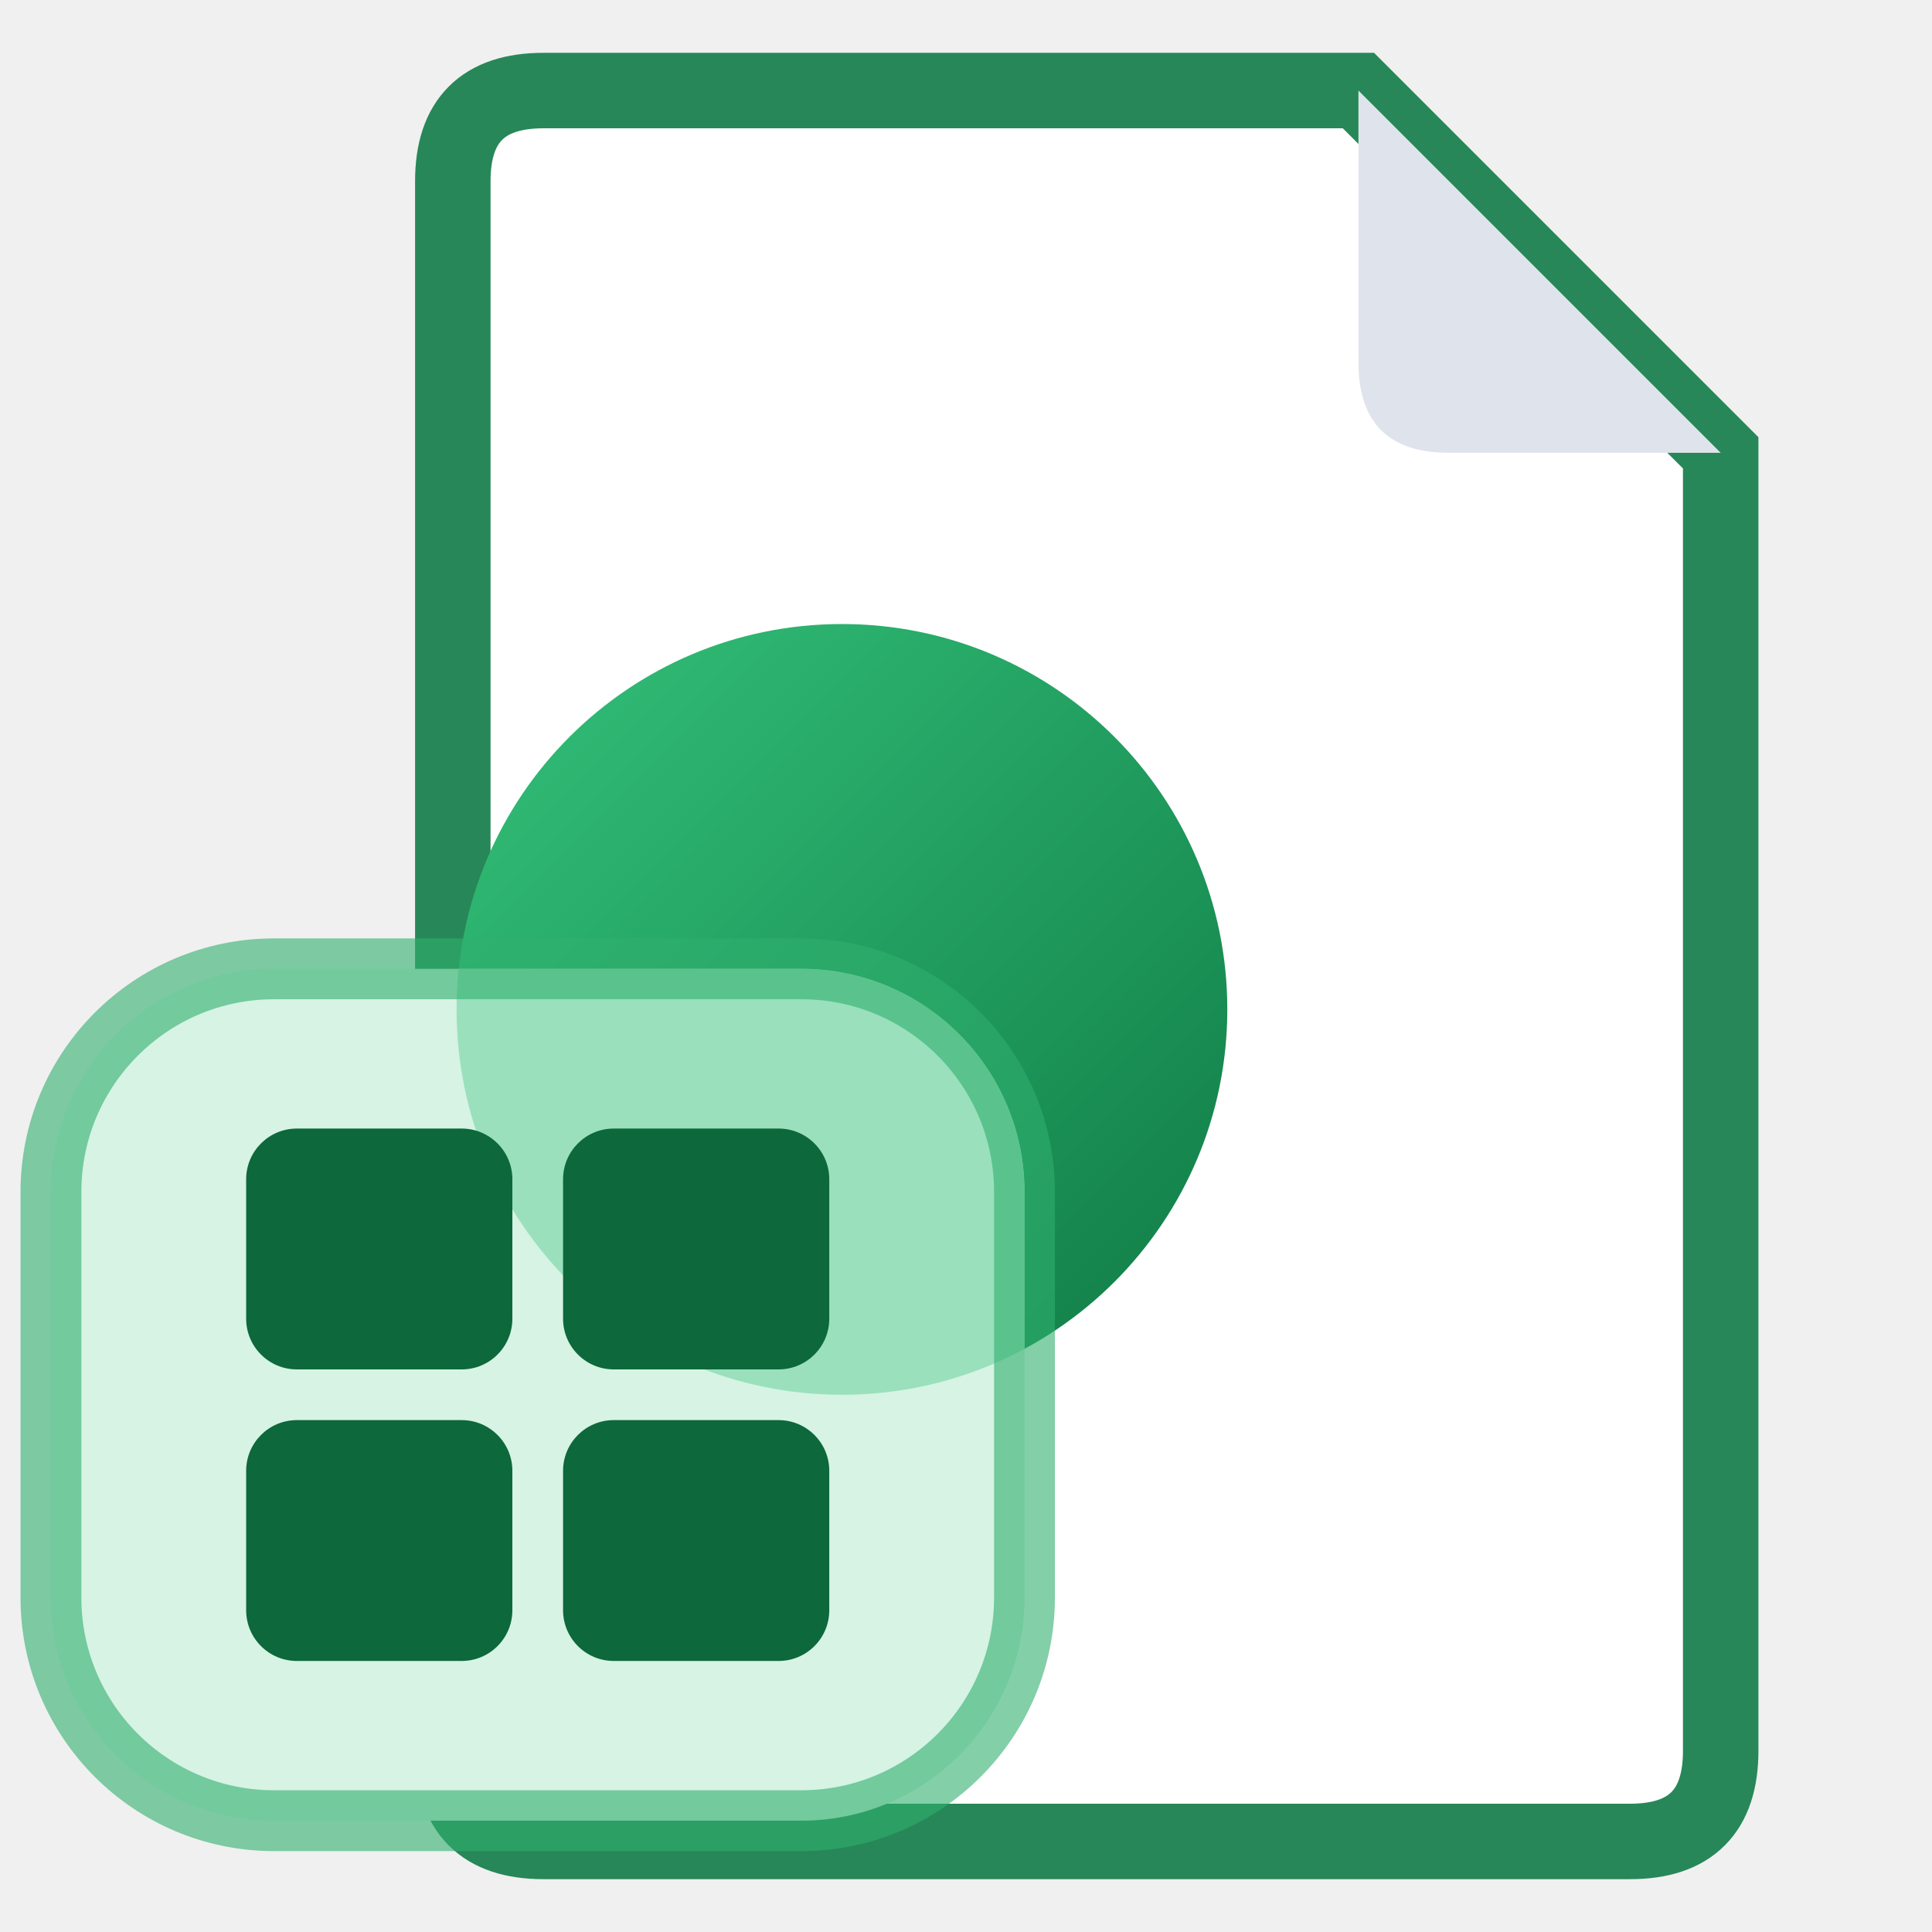
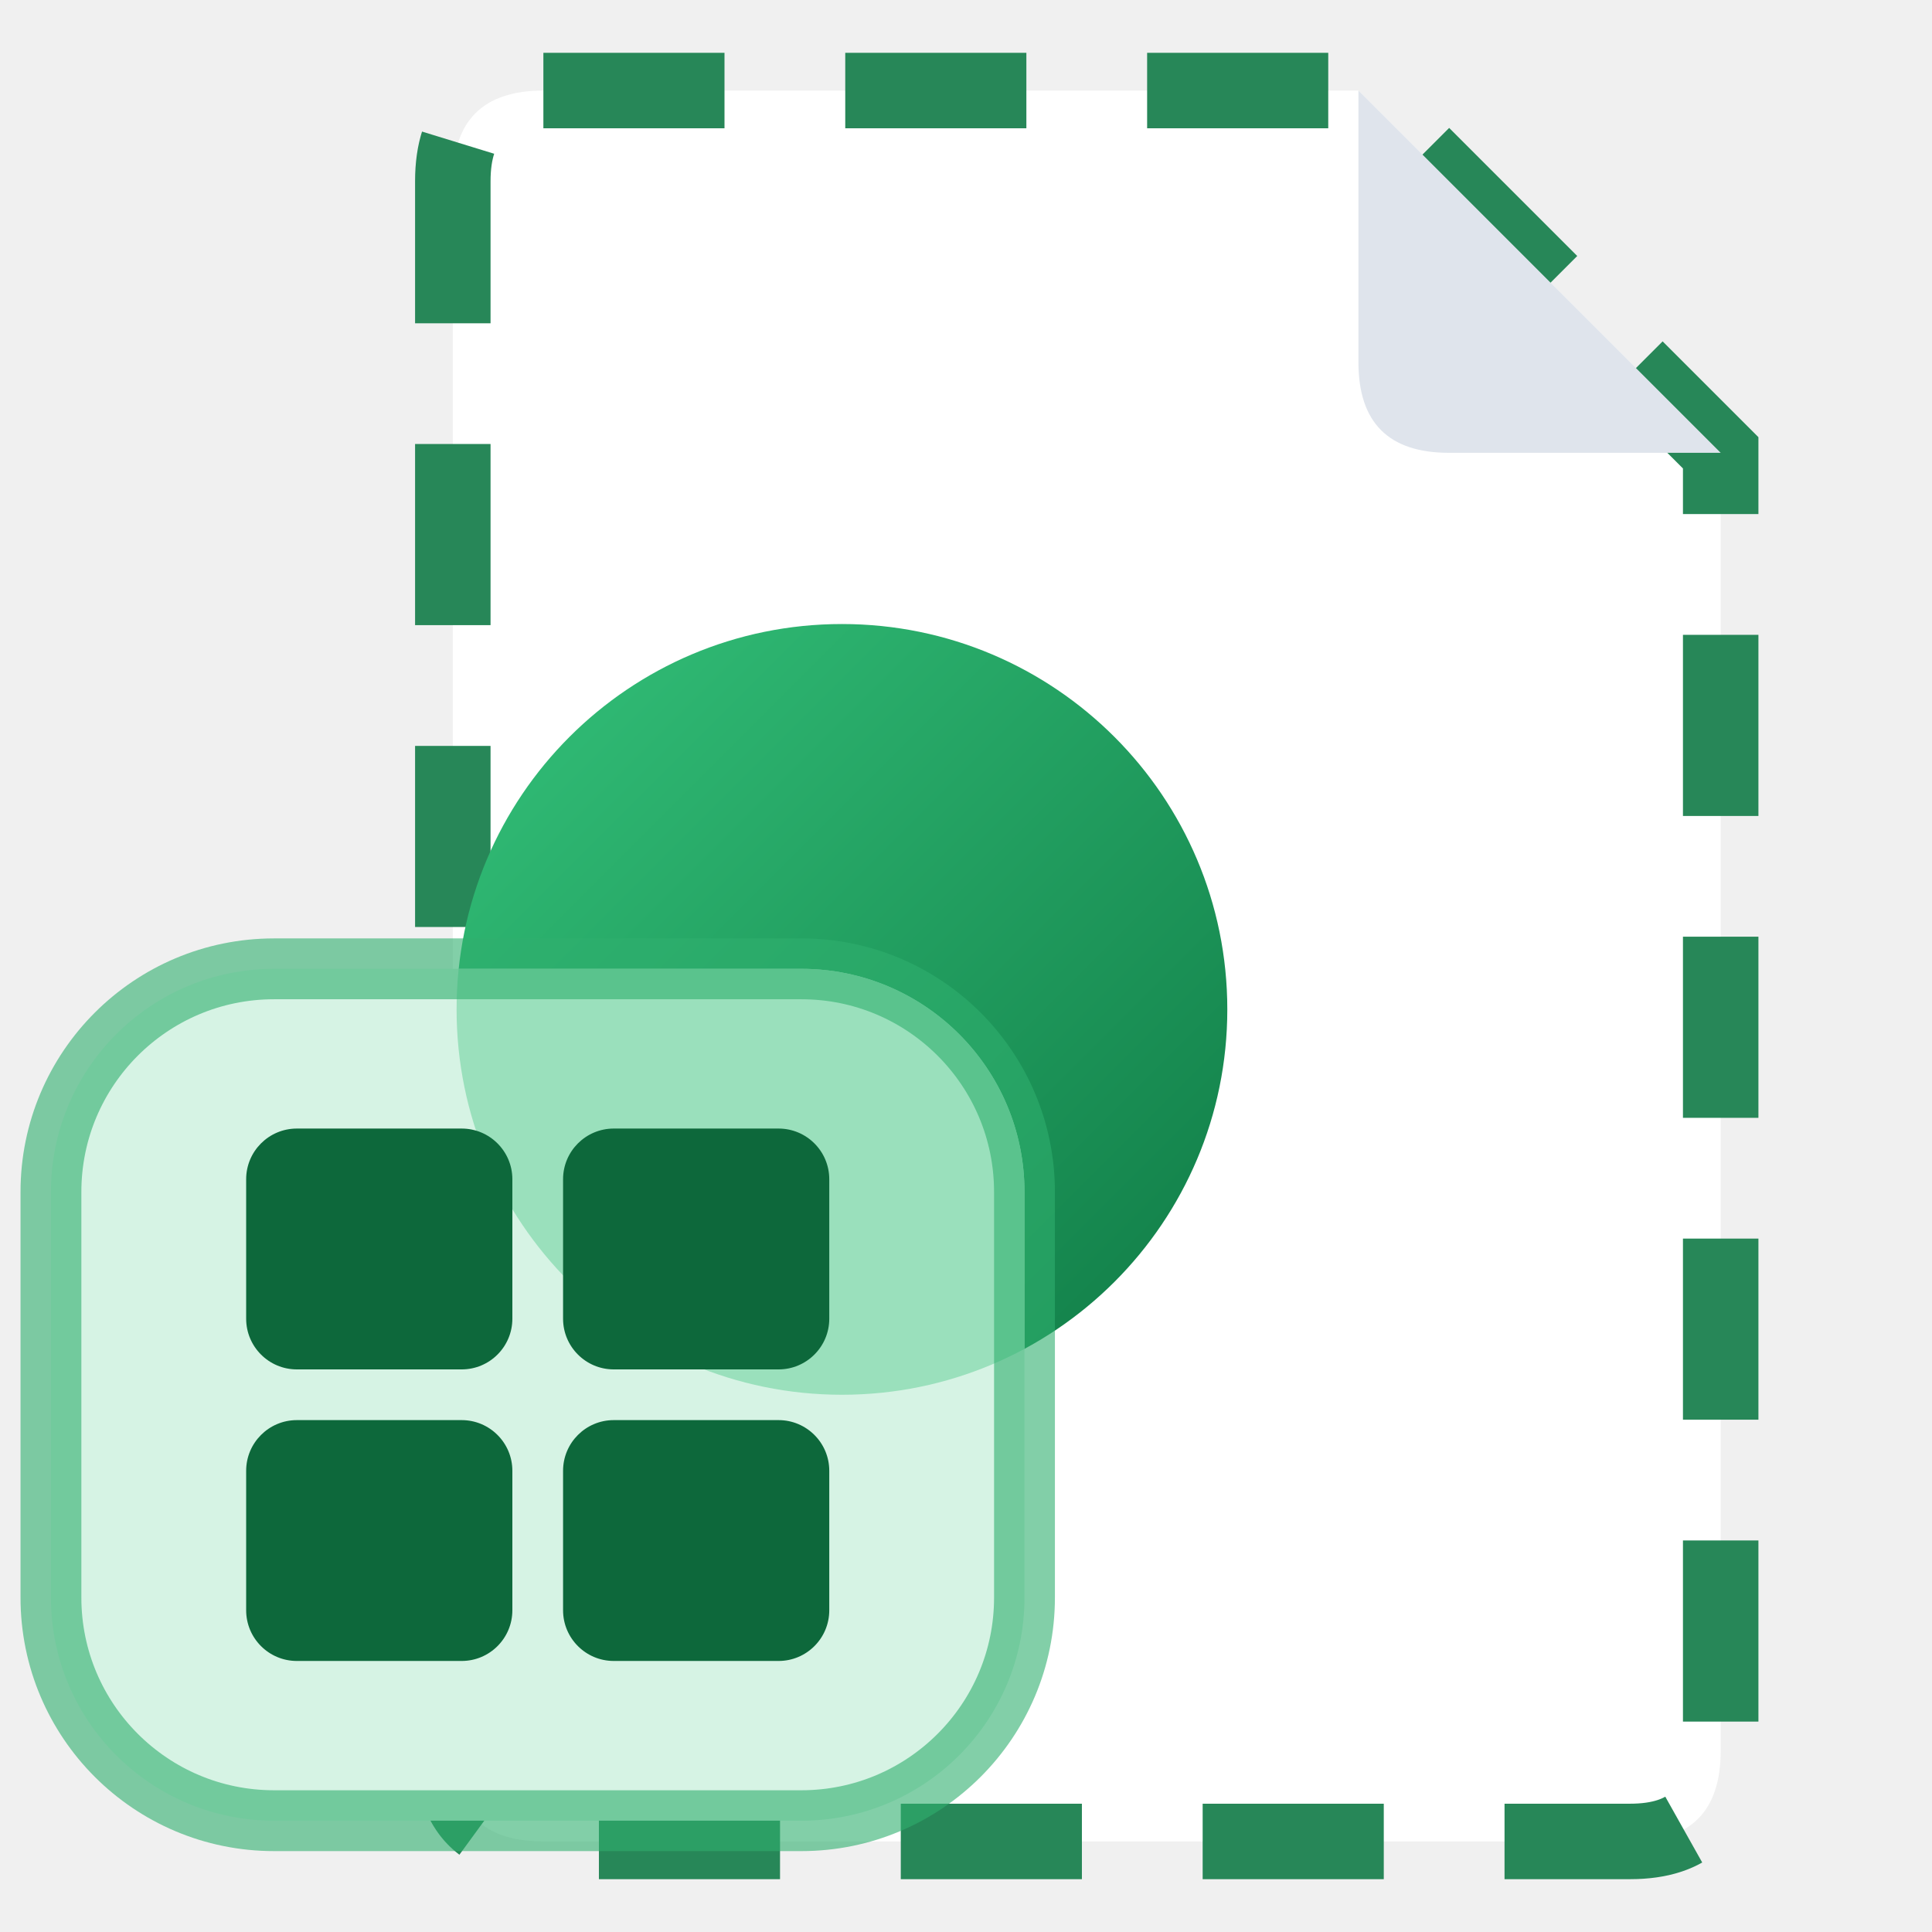
<svg xmlns="http://www.w3.org/2000/svg" viewBox="0 0 128 128" width="128" height="128">
-   <path d="M36,6 H90 L114,30 V116 Q114,122 108,122 H36 Q30,122 30,116 V12 Q30,6 36,6 Z" fill="#ffffff" stroke="#278758" stroke-width="5" />
+   <path d="M36,6 H90 L114,30 V116 Q114,122 108,122 H36 Q30,122 30,116 V12 Q30,6 36,6 Z" fill="#ffffff" stroke="#278758" stroke-width="5" stroke-dasharray="12 8" />
  <path d="M90,6 V24 Q90,30 96,30 H114 Z" fill="#dfe4ec" />
  <svg x="-2" y="40" width="86" height="86" viewBox="0 0 128 128">
    <defs>
      <linearGradient id="grid-sm-g1" x1="0" y1="0" x2="1" y2="1">
        <stop offset="0" stop-color="#34c27a" />
        <stop offset="1" stop-color="#0f7a45" />
      </linearGradient>
      <clipPath id="grid-sm-p2">
        <rect x="8" y="36" width="96" height="84" rx="22" fill="#000" />
      </clipPath>
    </defs>
    <circle cx="86" cy="40" r="38" fill="url(#grid-sm-g1)" />
    <rect x="8" y="36" width="96" height="84" rx="22" fill="#d6f3e4" />
    <g clip-path="url(#grid-sm-p2)">
      <circle cx="86" cy="40" r="38" fill="#9ae0bc" />
    </g>
    <rect x="8" y="36" width="96" height="84" rx="22" fill="none" stroke="#2faf6e" stroke-opacity=".6" stroke-width="6" />
    <g transform="translate(56,78) scale(1.25)">
      <rect x="-23" y="-21" width="21" height="19" rx="4" fill="#0d683b" />
      <rect x="2" y="-21" width="21" height="19" rx="4" fill="#0d683b" />
      <rect x="-23" y="2" width="21" height="19" rx="4" fill="#0d683b" />
      <rect x="2" y="2" width="21" height="19" rx="4" fill="#0d683b" />
    </g>
  </svg>
</svg>
